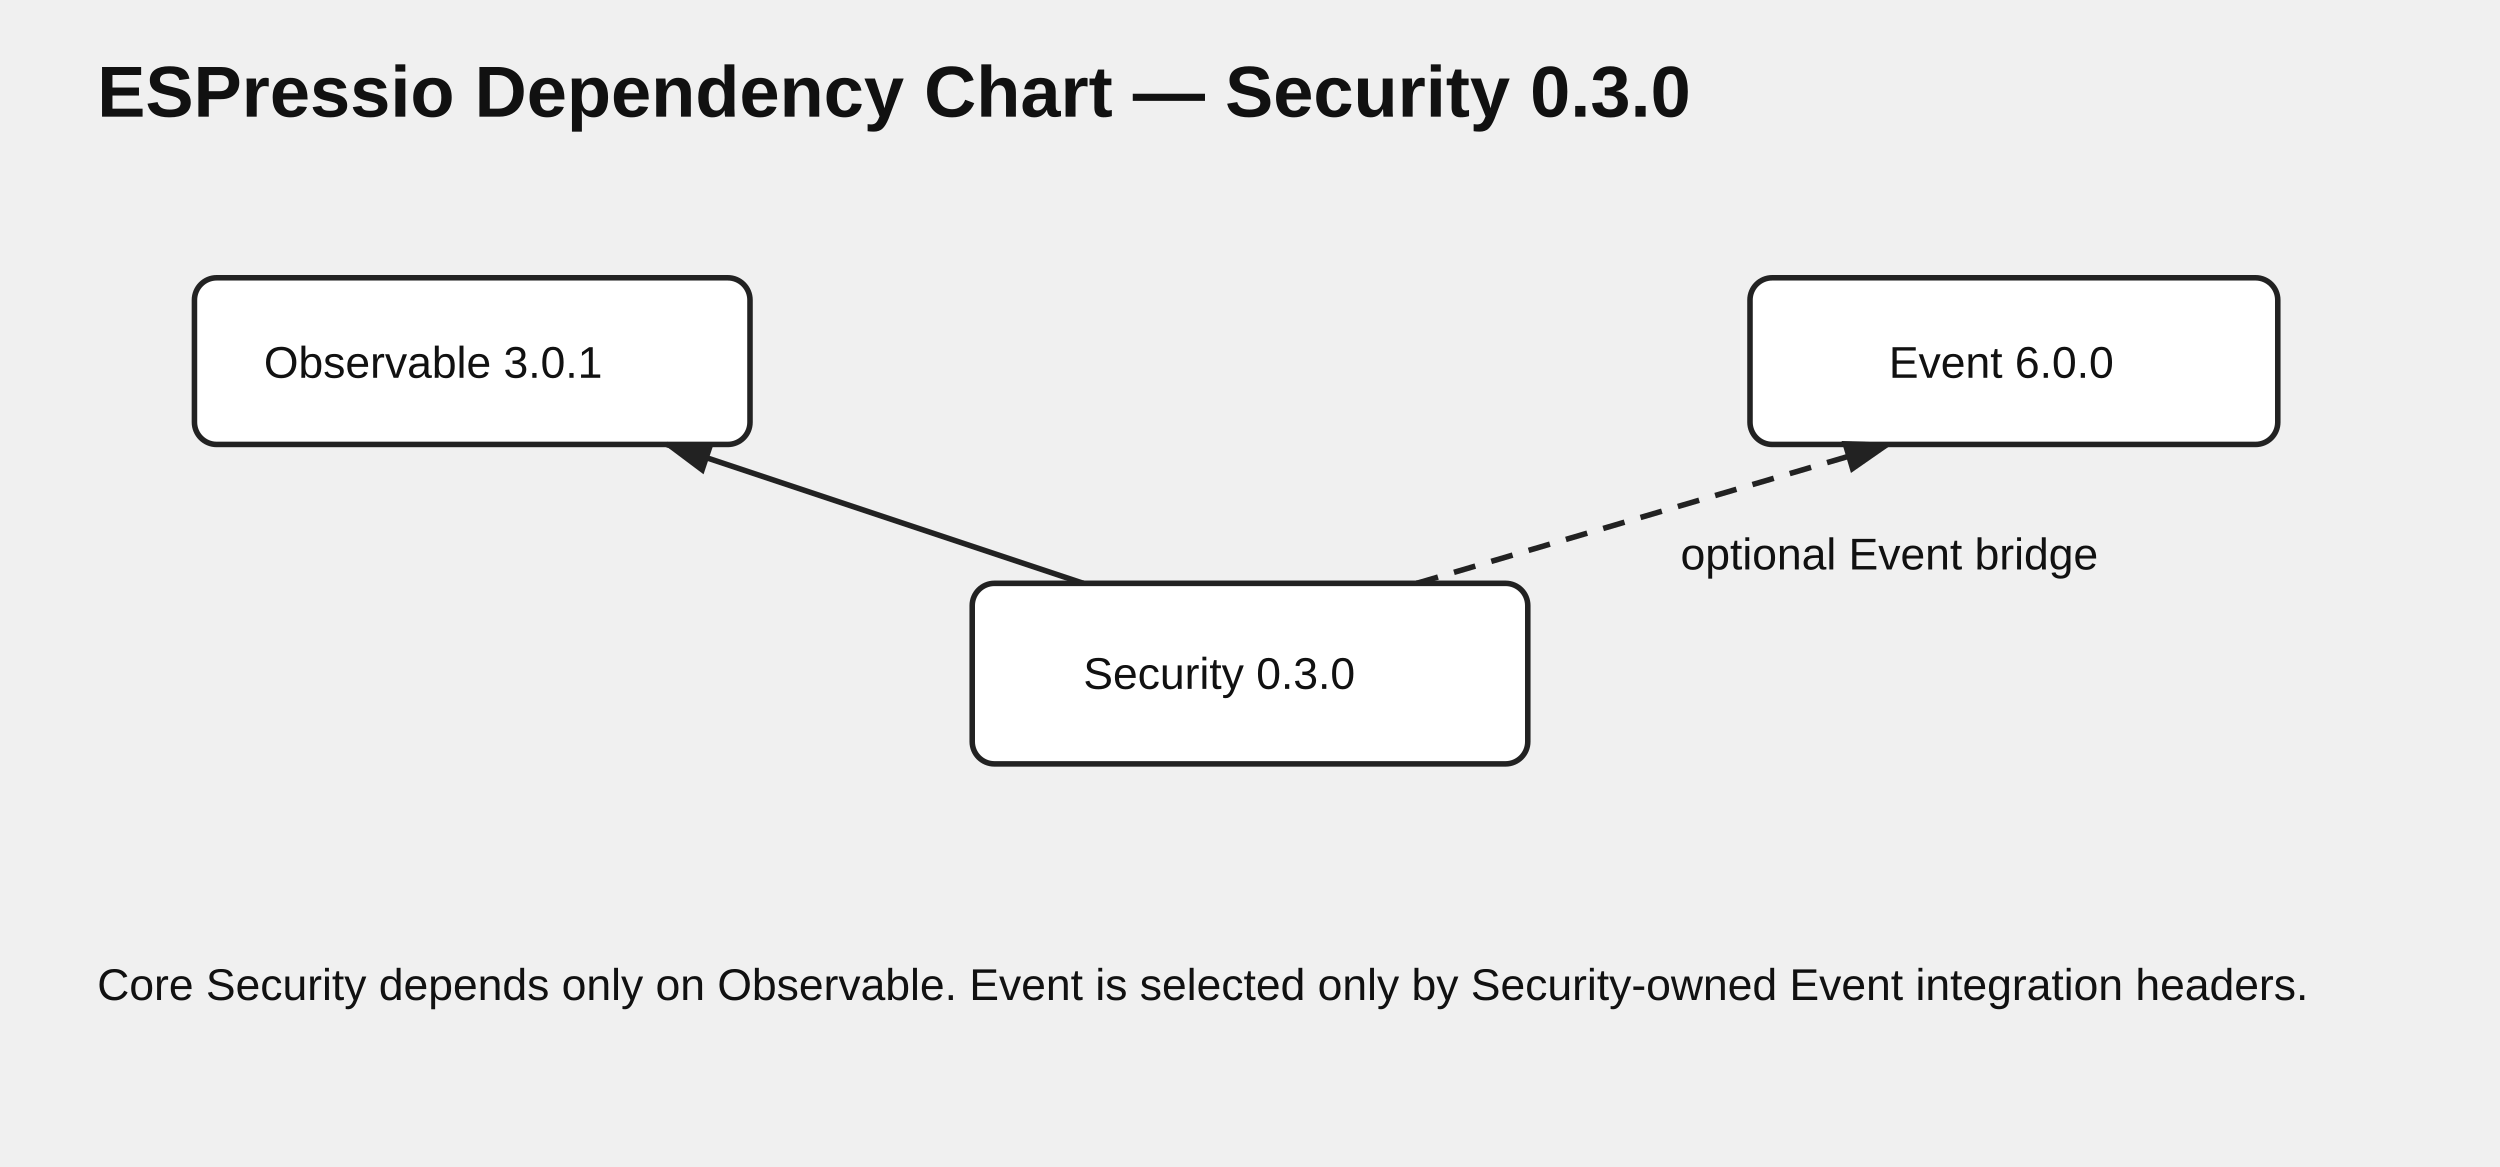
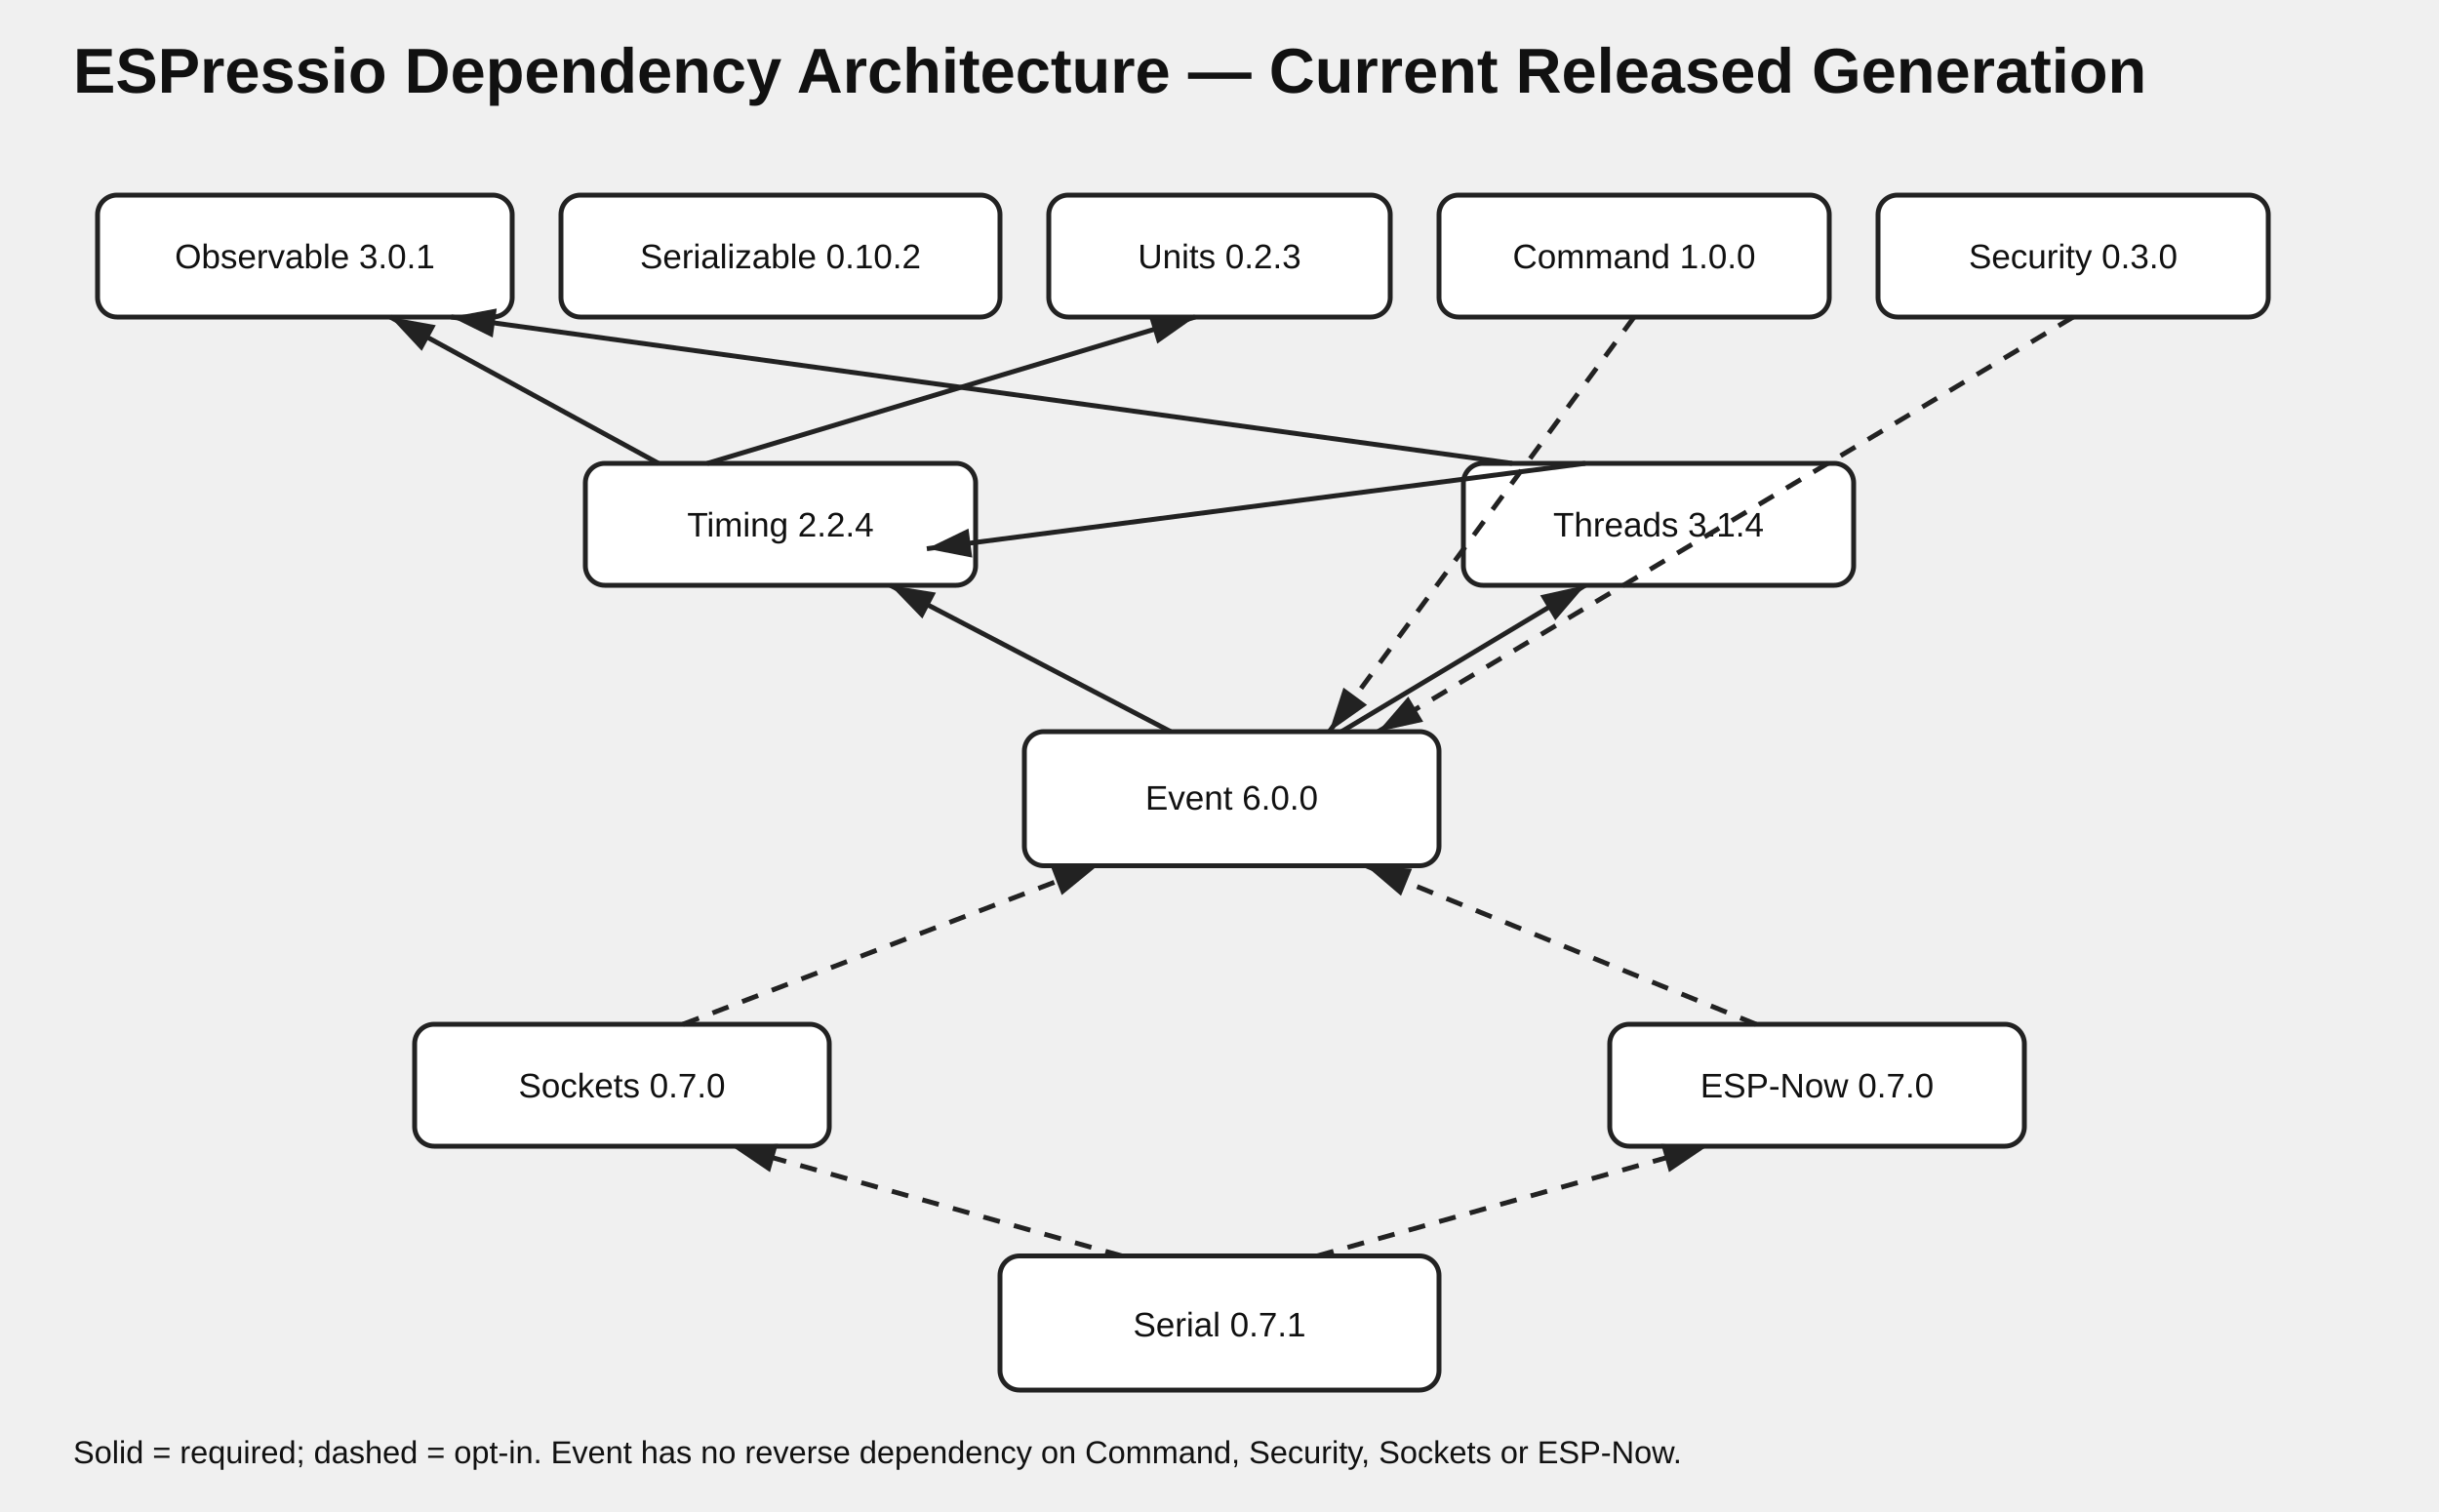
- <svg xmlns="http://www.w3.org/2000/svg" width="900" height="420" viewBox="0 0 900 420">
-   <style>text{font-family:Arial,sans-serif;fill:#111}.t{font-size:26px;font-weight:700}.n{fill:#fff;stroke:#222;stroke-width:2}.l{font-size:16px}.e{stroke:#222;stroke-width:2;fill:none;marker-end:url(#a)}.o{stroke-dasharray:8 6}</style>
+ <svg xmlns="http://www.w3.org/2000/svg" width="1000" height="620" viewBox="0 0 1000 620">
+   <style>text{font-family:Arial,sans-serif;fill:#111}.t{font-size:26px;font-weight:700}.n{fill:#fff;stroke:#222;stroke-width:2}.l{font-size:14px;text-anchor:middle}.e{stroke:#222;stroke-width:2;fill:none;marker-end:url(#a)}.o{stroke-dasharray:7 6}.note{font-size:13px}</style>
  <defs>
-     <marker id="a" markerWidth="10" markerHeight="10" refX="8" refY="3" orient="auto">
+     <marker id="a" markerWidth="10" markerHeight="10" refX="9" refY="3" orient="auto">
      <path d="M0,0 L0,6 L9,3 z" fill="#222" />
    </marker>
  </defs>
-   <text class="t" x="35" y="42">ESPressio Dependency Chart — Security 0.3.0</text>
-   <rect class="n" x="70" y="100" width="200" height="60" rx="8" />
-   <text class="l" x="95" y="136">Observable 3.0.1</text>
-   <rect class="n" x="350" y="210" width="200" height="65" rx="8" />
-   <text class="l" x="390" y="248">Security 0.3.0</text>
-   <rect class="n" x="630" y="100" width="190" height="60" rx="8" />
-   <text class="l" x="680" y="136">Event 6.0.0</text>
-   <path class="e" d="M390 210 L240 160" />
-   <path class="e o" d="M510 210 L680 160" />
-   <text class="l" x="605" y="205">optional Event bridge</text>
-   <text class="l" x="35" y="360">Core Security depends only on Observable. Event is selected only by Security-owned Event integration headers.</text>
+   <text class="t" x="30" y="38">ESPressio Dependency Architecture — Current Released Generation</text>
+   <rect class="n" x="40" y="80" width="170" height="50" rx="8" />
+   <text class="l" x="125" y="110">Observable 3.0.1</text>
+   <rect class="n" x="230" y="80" width="180" height="50" rx="8" />
+   <text class="l" x="320" y="110">Serializable 0.10.2</text>
+   <rect class="n" x="430" y="80" width="140" height="50" rx="8" />
+   <text class="l" x="500" y="110">Units 0.2.3</text>
+   <rect class="n" x="590" y="80" width="160" height="50" rx="8" />
+   <text class="l" x="670" y="110">Command 1.0.0</text>
+   <rect class="n" x="770" y="80" width="160" height="50" rx="8" />
+   <text class="l" x="850" y="110">Security 0.3.0</text>
+   <rect class="n" x="240" y="190" width="160" height="50" rx="8" />
+   <text class="l" x="320" y="220">Timing 2.2.4</text>
+   <rect class="n" x="600" y="190" width="160" height="50" rx="8" />
+   <text class="l" x="680" y="220">Threads 3.1.4</text>
+   <rect class="n" x="420" y="300" width="170" height="55" rx="8" />
+   <text class="l" x="505" y="332">Event 6.0.0</text>
+   <rect class="n" x="170" y="420" width="170" height="50" rx="8" />
+   <text class="l" x="255" y="450">Sockets 0.7.0</text>
+   <rect class="n" x="660" y="420" width="170" height="50" rx="8" />
+   <text class="l" x="745" y="450">ESP-Now 0.7.0</text>
+   <rect class="n" x="410" y="515" width="180" height="55" rx="8" />
+   <text class="l" x="500" y="548">Serial 0.7.1</text>
+   <path class="e" d="M290 190 L490 130" />
+   <path class="e" d="M270 190 L160 130" />
+   <path class="e" d="M650 190 L380 225" />
+   <path class="e" d="M620 190 L185 130" />
+   <path class="e" d="M480 300 L365 240" />
+   <path class="e" d="M550 300 L650 240" />
+   <path class="o e" d="M670 130 L545 300" />
+   <path class="o e" d="M850 130 L565 300" />
+   <path class="o e" d="M280 420 L450 355" />
+   <path class="o e" d="M720 420 L560 355" />
+   <path class="o e" d="M460 515 L300 470" />
+   <path class="o e" d="M540 515 L700 470" />
+   <text class="note" x="30" y="600">Solid = required; dashed = opt-in. Event has no reverse dependency on Command, Security, Sockets or ESP-Now.</text>
</svg>
